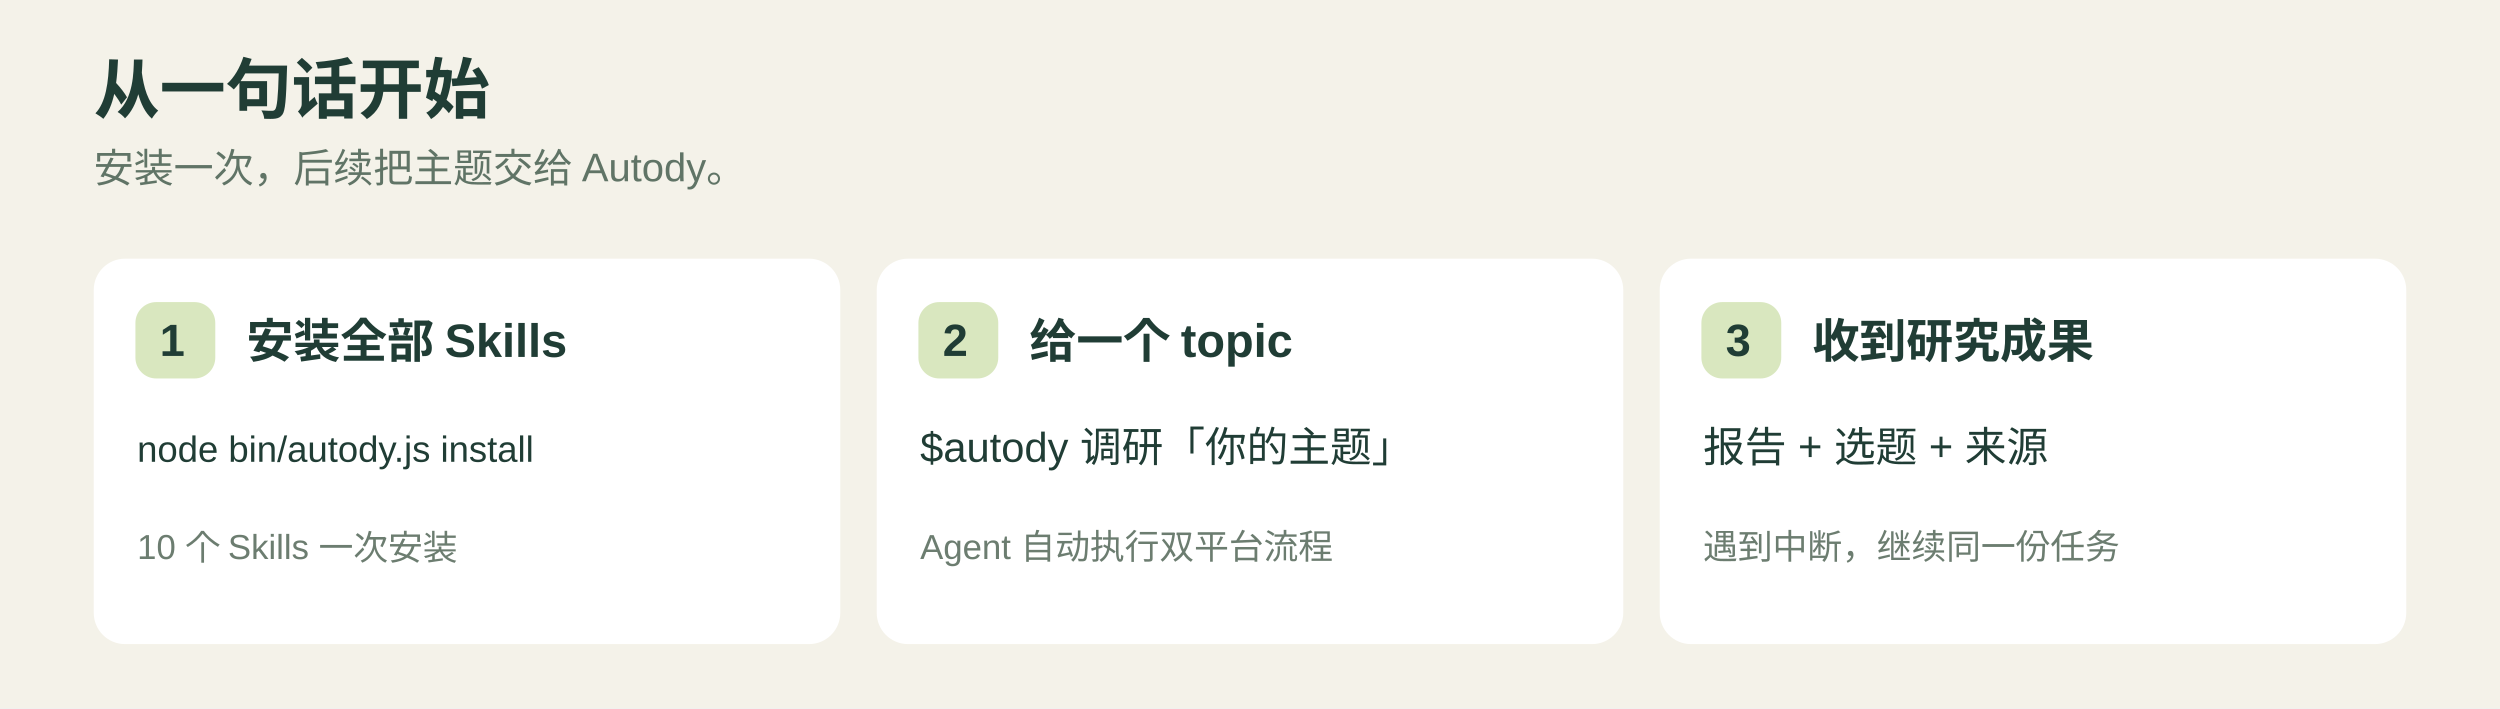
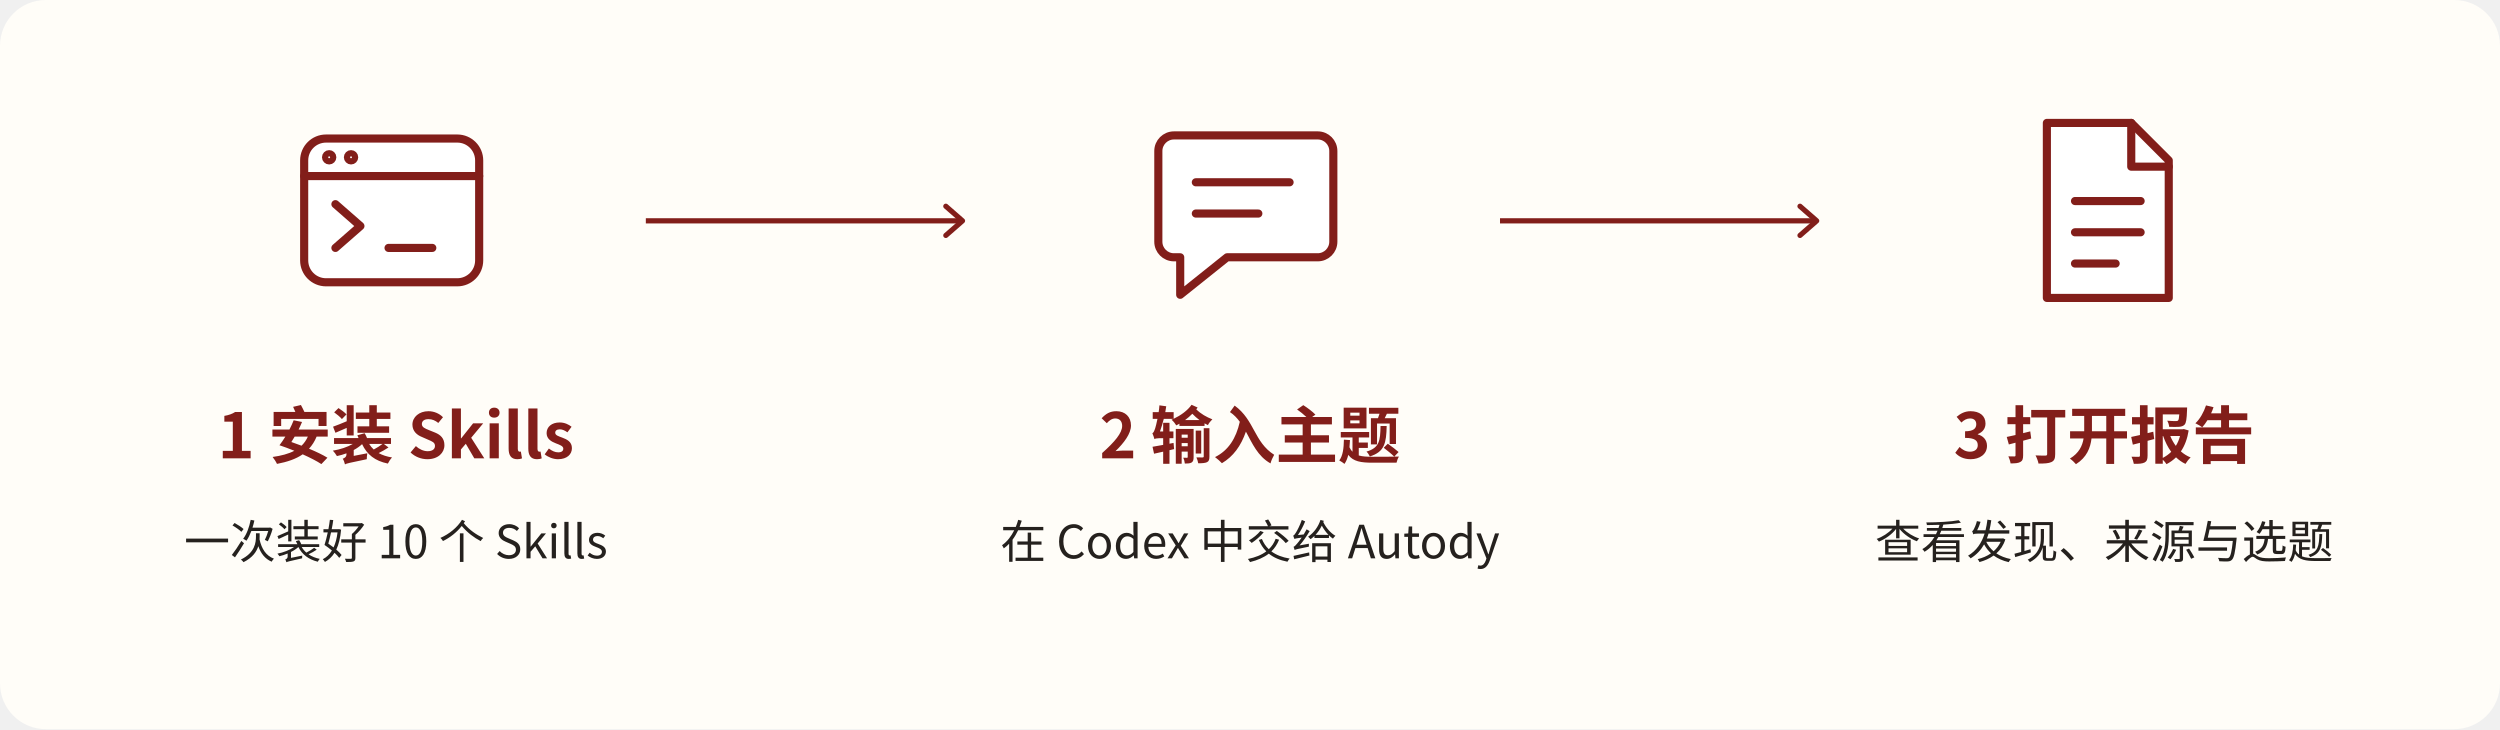
- <svg xmlns="http://www.w3.org/2000/svg" width="1440" height="408" viewBox="0 0 1440 408" role="img" aria-label="Autody 快速上手">
+ <svg xmlns="http://www.w3.org/2000/svg" width="1200" height="350" viewBox="0 0 1200 350" role="img" aria-label="安装、输入主题、收到报告">
  <defs>
-     <marker id="a" viewBox="0 0 10 10" refX="9" refY="5" markerWidth="7" markerHeight="7" orient="auto">
-       <path d="M0 0L10 5L0 10z" fill="#749080" />
-     </marker>
+     <filter id="shadow" x="-30%" y="-30%" width="170%" height="180%">
+       <feDropShadow dx="0" dy="7" stdDeviation="8" flood-color="#552923" flood-opacity=".09" />
+     </filter>
  </defs>
-   <rect width="1440" height="408" fill="#f4f2e9" />
-   <g font-family="'Microsoft YaHei','PingFang SC',Arial,sans-serif">
-     <text x="54" y="65" font-size="38" fill="#203d35" font-weight="700">从一句话开始</text>
-     <text x="54" y="105" font-size="23" fill="#607466" font-weight="400">安装一次，后续把主题交给 Autody。</text>
-     <rect x="54" y="149" width="430" height="222" rx="18" fill="#fff" />
-     <rect x="78" y="174" width="46" height="44" rx="12" fill="#d9e7bf" />
-     <text x="92" y="205" font-size="26" fill="#203d35" font-weight="700">1</text>
-     <text x="142" y="206" font-size="27" fill="#203d35" font-weight="600">安装全部 Skills</text>
-     <text x="79" y="266" font-size="21" fill="#203d35" font-weight="400">node bin/autody.js install</text>
-     <text x="79" y="322" font-size="20" fill="#6c7d70" font-weight="400">10 个 Skills 一次安装</text>
-     <rect x="505" y="149" width="430" height="222" rx="18" fill="#fff" />
-     <rect x="529" y="174" width="46" height="44" rx="12" fill="#d9e7bf" />
-     <text x="543" y="205" font-size="26" fill="#203d35" font-weight="700">2</text>
-     <text x="593" y="206" font-size="27" fill="#203d35" font-weight="600">给一个 topic</text>
-     <text x="530" y="266" font-size="24" fill="#203d35" font-weight="400">$autody 调研「你的主题」</text>
-     <text x="530" y="322" font-size="20" fill="#6c7d70" font-weight="400">Agent 自动执行双平台流程</text>
-     <rect x="956" y="149" width="430" height="222" rx="18" fill="#fff" />
-     <rect x="980" y="174" width="46" height="44" rx="12" fill="#d9e7bf" />
-     <text x="994" y="205" font-size="26" fill="#203d35" font-weight="700">3</text>
-     <text x="1044" y="206" font-size="27" fill="#203d35" font-weight="600">收到研究成果</text>
-     <text x="981" y="266" font-size="24" fill="#203d35" font-weight="400">报告 + 选题 + 来源</text>
-     <text x="981" y="322" font-size="20" fill="#6c7d70" font-weight="400">遇到中断，继续同一份任务</text>
+   <rect width="1200" height="350" rx="22" fill="#fffdf8" />
+   <g font-family="Microsoft YaHei, PingFang SC, Noto Sans CJK SC, sans-serif">
+     <g transform="translate(140 53) scale(1.5)" fill="none" stroke="#821e1a" stroke-width="2.6" stroke-linecap="round" stroke-linejoin="round">
+       <rect x="4" y="9" width="56" height="46" rx="7" fill="#fff" />
+       <path d="M4 21h56m-46 9 8 7-8 7m17 0h14" />
+       <circle cx="12" cy="15" r="1" />
+       <circle cx="19" cy="15" r="1" />
+     </g>
+     <g transform="translate(550 53) scale(1.5)" fill="none" stroke="#821e1a" stroke-width="2.6" stroke-linecap="round" stroke-linejoin="round">
+       <path d="M9 8h46a5 5 0 0 1 5 5v29a5 5 0 0 1-5 5H26L11 59V47H9a5 5 0 0 1-5-5V13a5 5 0 0 1 5-5z" fill="#fff" />
+       <path d="M16 23h30M16 33h20" />
+     </g>
+     <g transform="translate(960 53) scale(1.5)" fill="none" stroke="#821e1a" stroke-width="2.6" stroke-linecap="round" stroke-linejoin="round">
+       <path d="M15 4h27l12 12v44H15z" fill="#fff" />
+       <path d="M42 4v14h12M24 29h21M24 39h21M24 49h13" />
+     </g>
+     <path d="M310 106H461" fill="none" stroke="#821e1a" stroke-width="2.5" />
+     <path d="m454 99 8 7-8 7" fill="none" stroke="#821e1a" stroke-width="2.5" stroke-linecap="round" stroke-linejoin="round" />
+     <path d="M720 106H871" fill="none" stroke="#821e1a" stroke-width="2.5" />
+     <path d="m864 99 8 7-8 7" fill="none" stroke="#821e1a" stroke-width="2.5" stroke-linecap="round" stroke-linejoin="round" />
+     <text x="190" y="220" font-size="30" fill="#821e1a" text-anchor="middle" font-weight="700">1  安装 Skills</text>
+     <text x="600" y="220" font-size="30" fill="#821e1a" text-anchor="middle" font-weight="700">2  输入主题</text>
+     <text x="1010" y="220" font-size="30" fill="#821e1a" text-anchor="middle" font-weight="700">3  打开报告</text>
+     <text x="190" y="268" font-size="22" fill="#25211e" text-anchor="middle" font-weight="500">一次装好 10 个 Skills</text>
+     <text x="600" y="268" font-size="22" fill="#25211e" text-anchor="middle" font-weight="500">在 Codex 中交给 Autody</text>
+     <text x="1010" y="268" font-size="22" fill="#25211e" text-anchor="middle" font-weight="500">查看发现、来源与选题</text>
  </g>
</svg>
